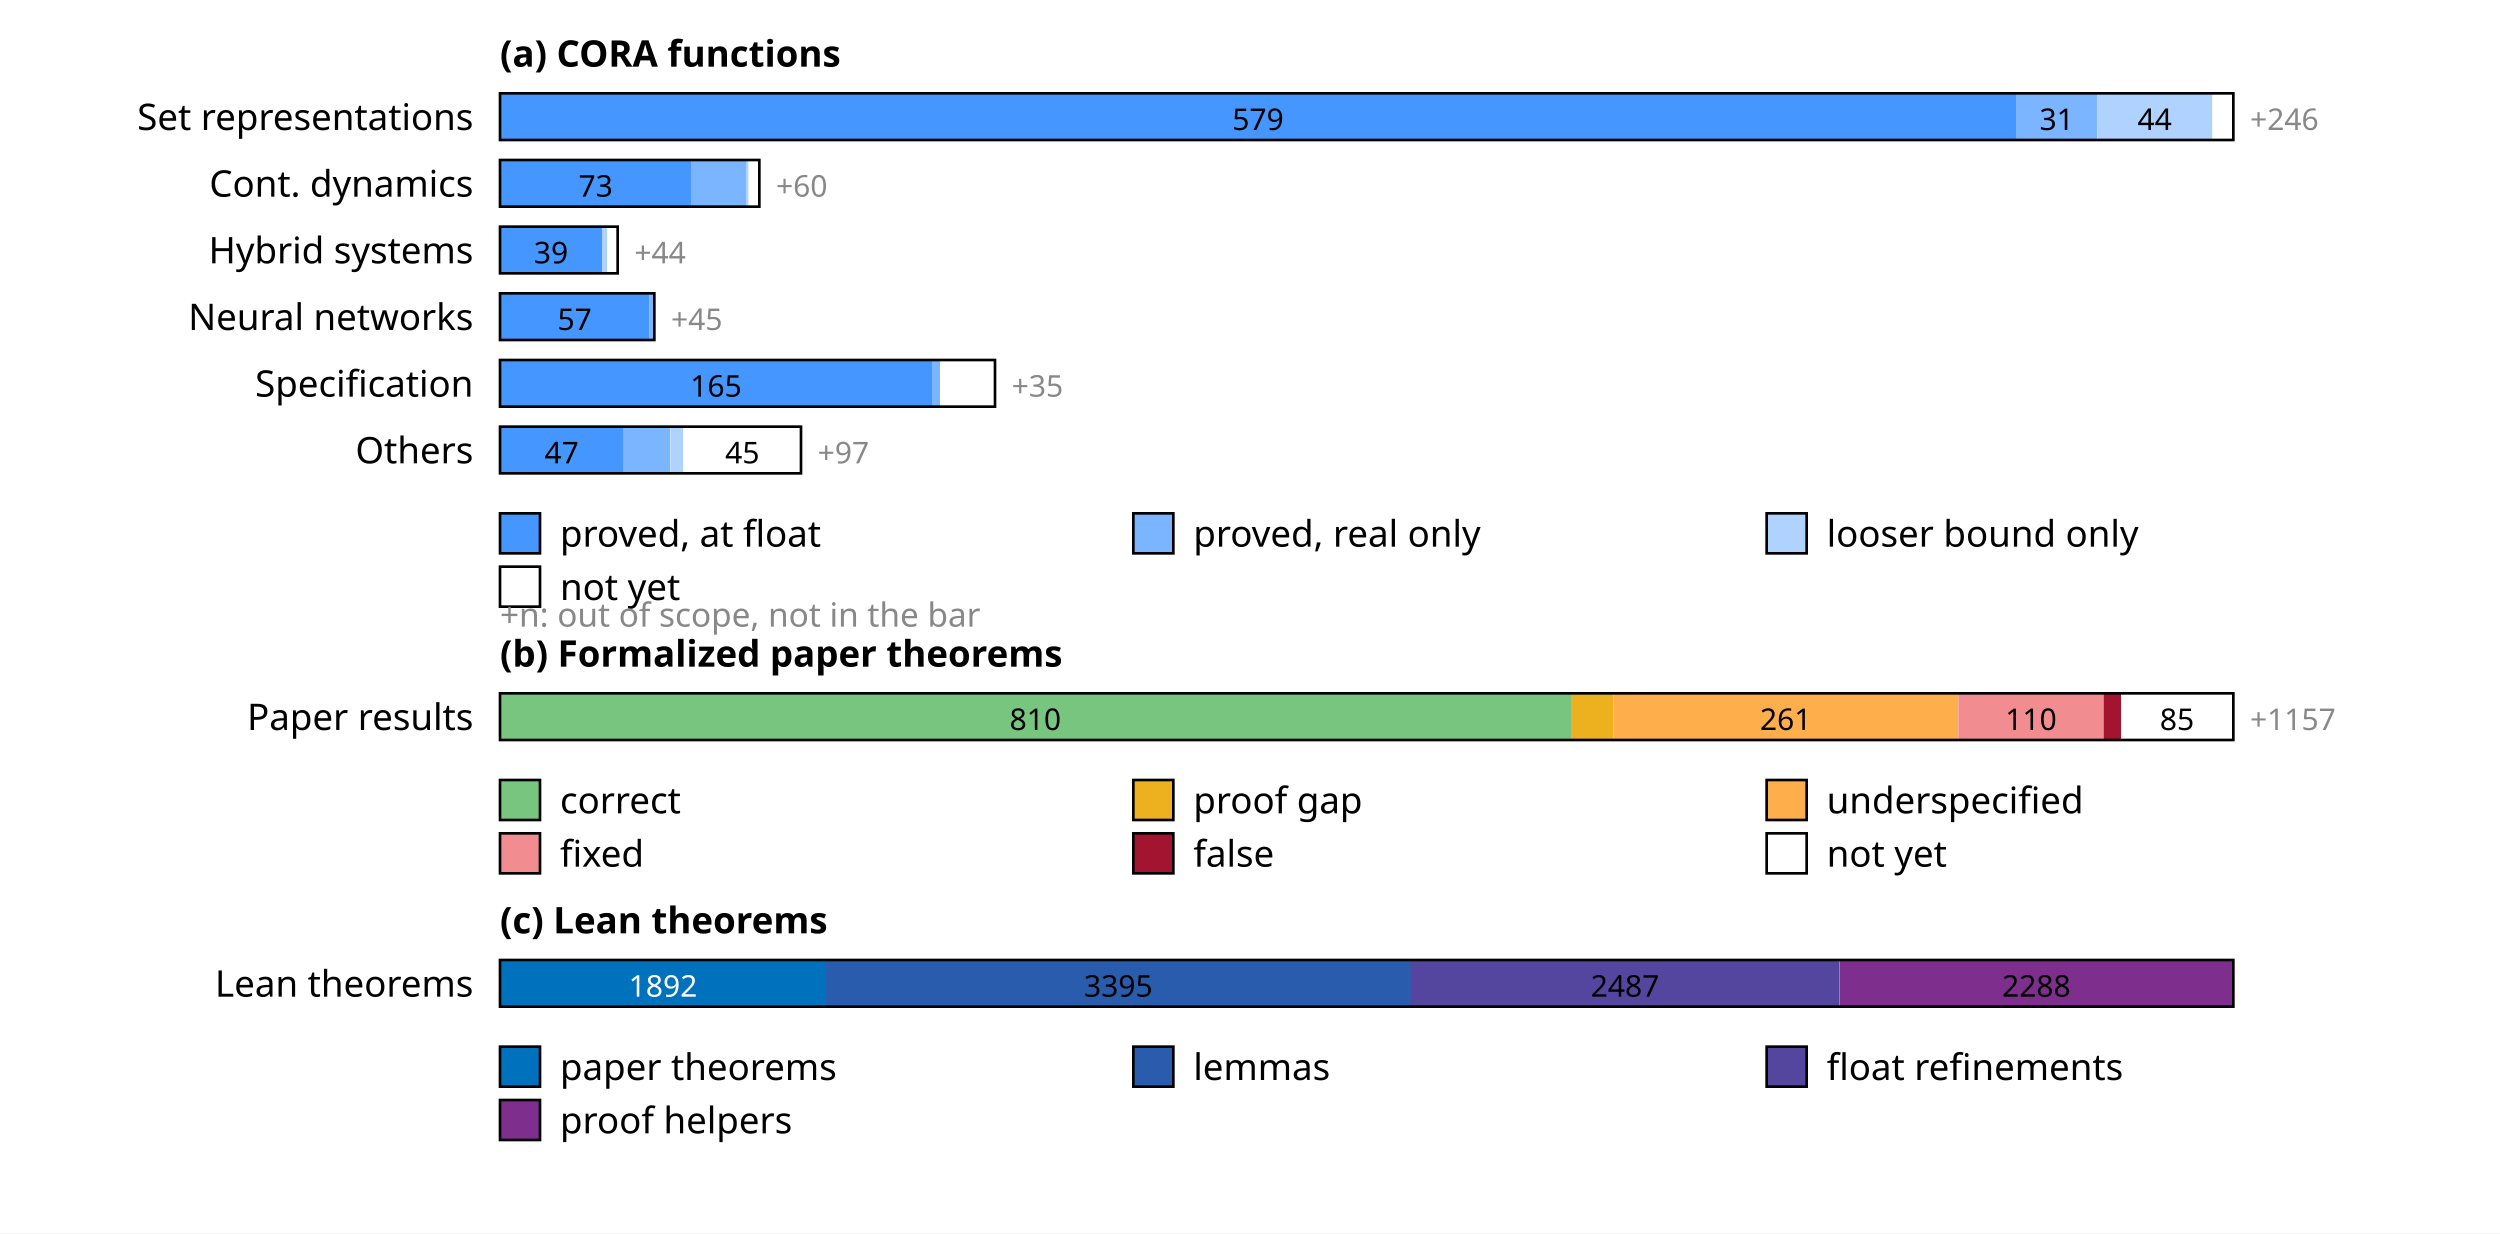
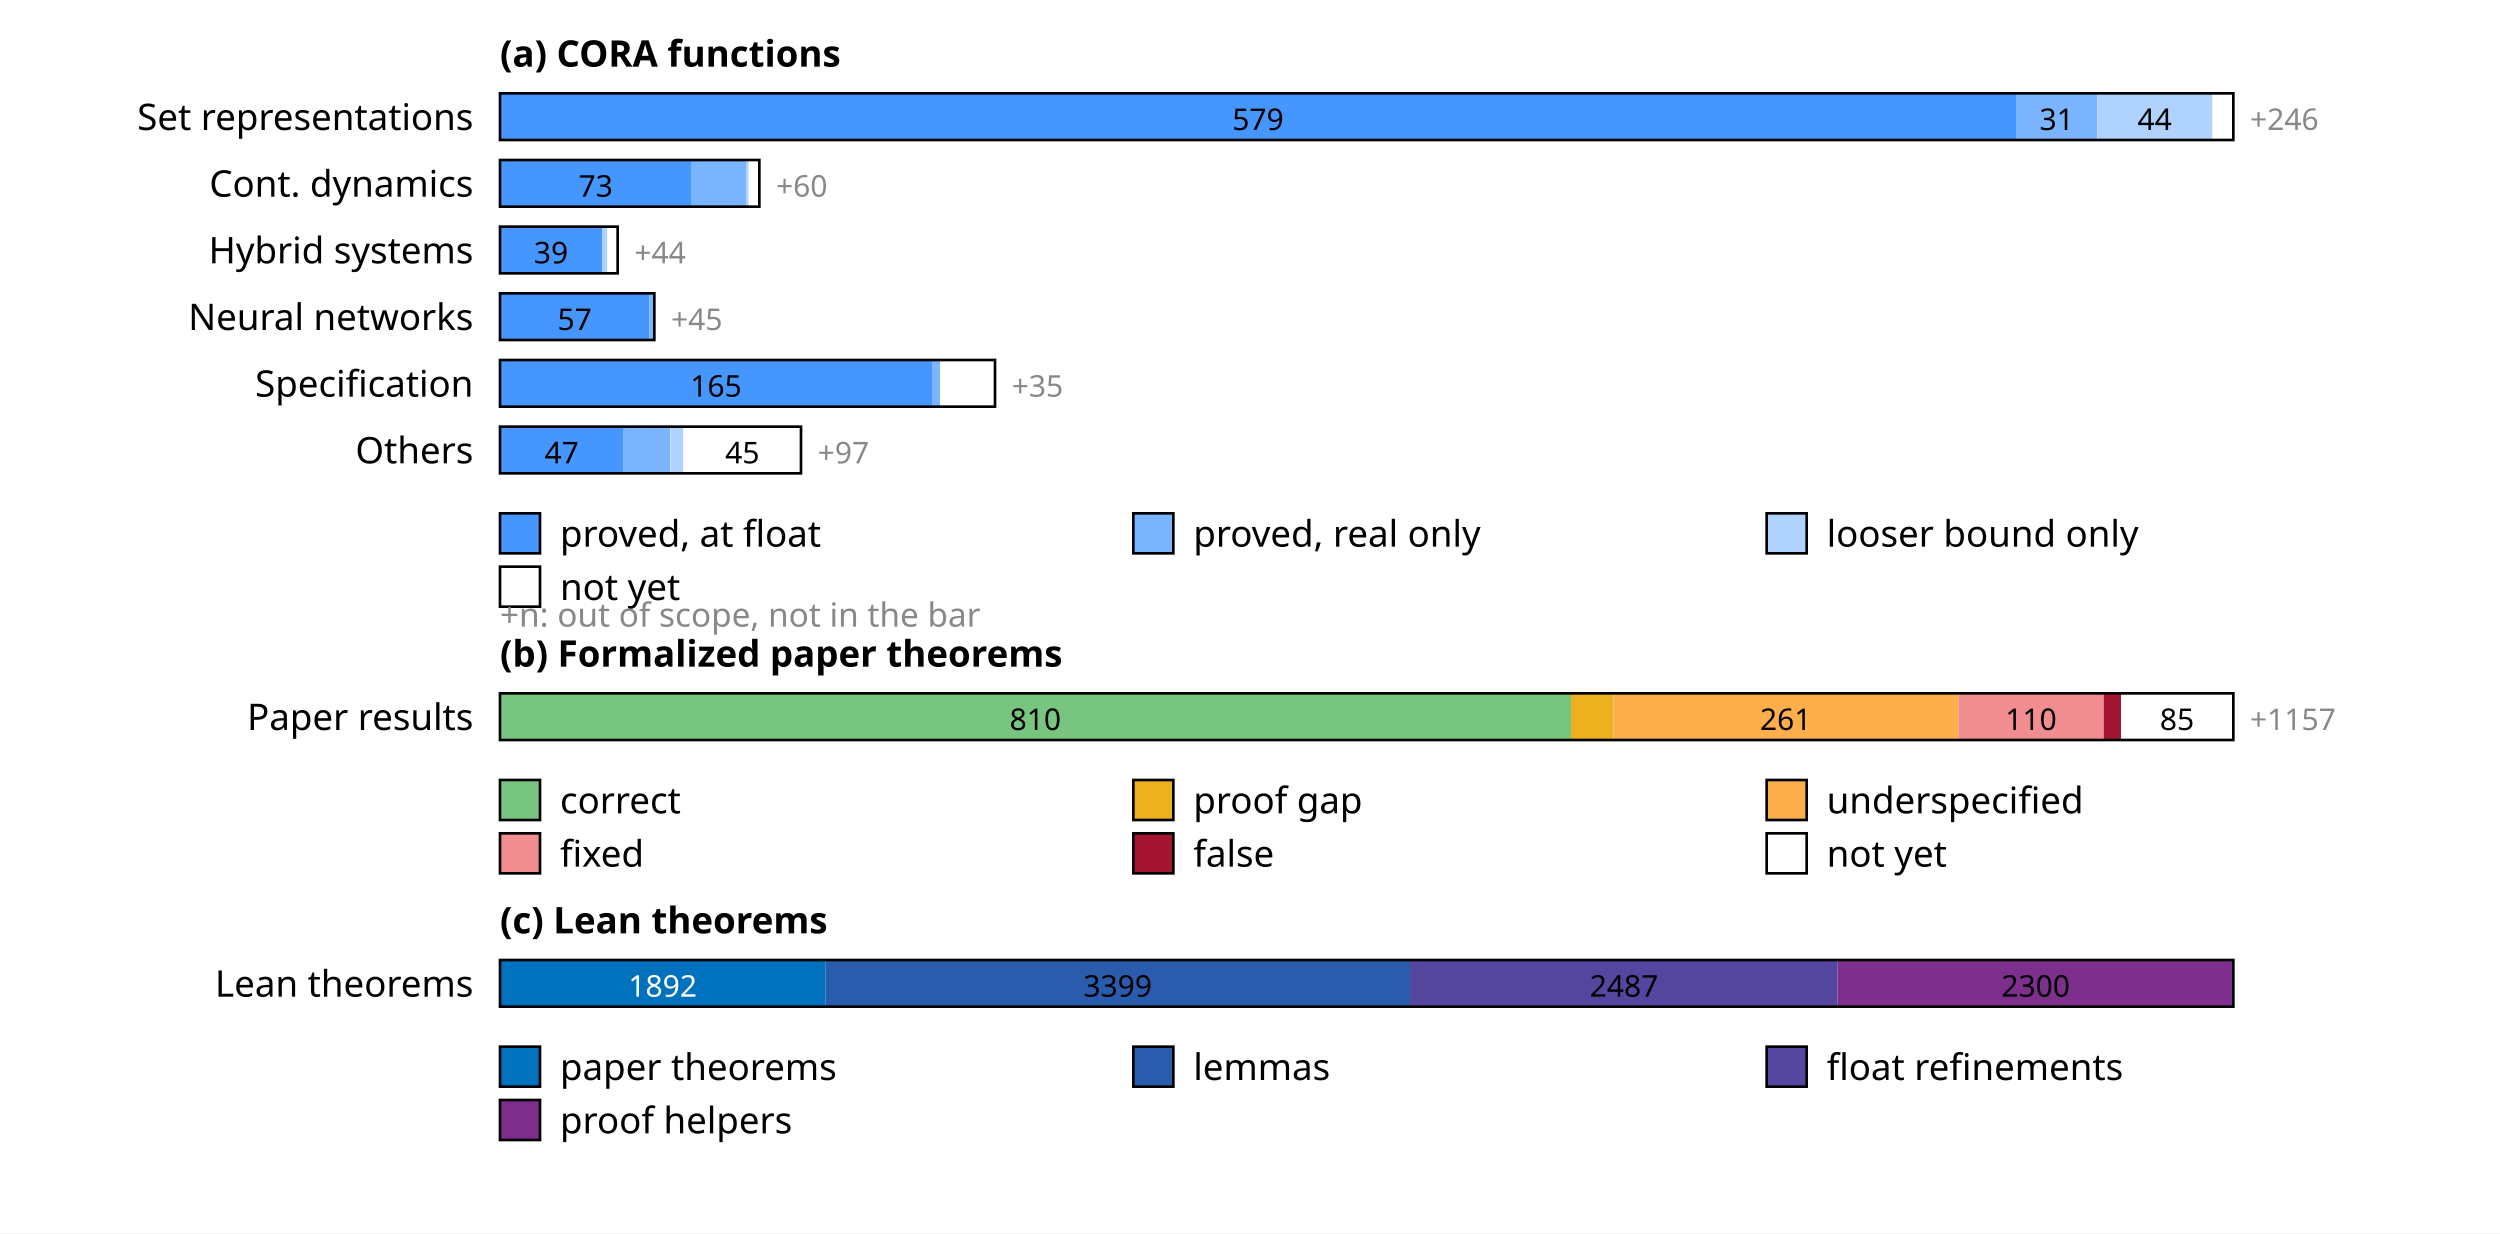
<svg xmlns="http://www.w3.org/2000/svg" width="750" height="370" font-family="sans-serif" font-size="11">
  <rect width="100%" height="100%" fill="white" />
  <text x="150" y="20" font-weight="bold">(a) CORA functions</text>
  <text x="142" y="39" text-anchor="end">Set representations</text>
  <rect x="150.0" y="28" width="454.8" height="14" fill="rgb(69,150,255)" />
  <text x="377.4" y="39" text-anchor="middle" font-size="9" fill="#000">579</text>
  <rect x="604.8" y="28" width="24.4" height="14" fill="rgb(123,180,255)" />
  <text x="617.0" y="39" text-anchor="middle" font-size="9" fill="#000">31</text>
  <rect x="629.2" y="28" width="34.6" height="14" fill="rgb(176,210,255)" />
  <text x="646.4" y="39" text-anchor="middle" font-size="9" fill="#000">44</text>
  <rect x="663.7" y="28" width="6.3" height="14" fill="rgb(255,255,255)" />
  <rect x="150" y="28" width="520.0" height="14" fill="none" stroke="#000" stroke-width="0.8" />
  <text x="675.0" y="39" font-size="9" fill="#888">+246</text>
  <text x="142" y="59" text-anchor="end">Cont. dynamics</text>
  <rect x="150.0" y="48" width="57.3" height="14" fill="rgb(69,150,255)" />
  <text x="178.7" y="59" text-anchor="middle" font-size="9" fill="#000">73</text>
  <rect x="207.3" y="48" width="16.5" height="14" fill="rgb(123,180,255)" />
  <rect x="223.8" y="48" width="0.8" height="14" fill="rgb(176,210,255)" />
  <rect x="224.6" y="48" width="3.1" height="14" fill="rgb(255,255,255)" />
  <rect x="150" y="48" width="77.8" height="14" fill="none" stroke="#000" stroke-width="0.8" />
  <text x="232.8" y="59" font-size="9" fill="#888">+60</text>
  <text x="142" y="79" text-anchor="end">Hybrid systems</text>
  <rect x="150.0" y="68" width="30.6" height="14" fill="rgb(69,150,255)" />
  <text x="165.3" y="79" text-anchor="middle" font-size="9" fill="#000">39</text>
  <rect x="180.6" y="68" width="1.6" height="14" fill="rgb(176,210,255)" />
  <rect x="182.2" y="68" width="3.1" height="14" fill="rgb(255,255,255)" />
  <rect x="150" y="68" width="35.3" height="14" fill="none" stroke="#000" stroke-width="0.8" />
  <text x="190.3" y="79" font-size="9" fill="#888">+44</text>
  <text x="142" y="99" text-anchor="end">Neural networks</text>
  <rect x="150.0" y="88" width="44.8" height="14" fill="rgb(69,150,255)" />
  <text x="172.4" y="99" text-anchor="middle" font-size="9" fill="#000">57</text>
  <rect x="194.8" y="88" width="1.6" height="14" fill="rgb(123,180,255)" />
  <rect x="150" y="88" width="46.3" height="14" fill="none" stroke="#000" stroke-width="0.8" />
  <text x="201.3" y="99" font-size="9" fill="#888">+45</text>
  <text x="142" y="119" text-anchor="end">Specification</text>
  <rect x="150.0" y="108" width="129.6" height="14" fill="rgb(69,150,255)" />
  <text x="214.8" y="119" text-anchor="middle" font-size="9" fill="#000">165</text>
  <rect x="279.6" y="108" width="2.4" height="14" fill="rgb(123,180,255)" />
  <rect x="282.0" y="108" width="16.5" height="14" fill="rgb(255,255,255)" />
  <rect x="150" y="108" width="148.5" height="14" fill="none" stroke="#000" stroke-width="0.8" />
  <text x="303.5" y="119" font-size="9" fill="#888">+35</text>
  <text x="142" y="139" text-anchor="end">Others</text>
  <rect x="150.0" y="128" width="36.9" height="14" fill="rgb(69,150,255)" />
  <text x="168.5" y="139" text-anchor="middle" font-size="9" fill="#000">47</text>
  <rect x="186.9" y="128" width="14.1" height="14" fill="rgb(123,180,255)" />
  <rect x="201.1" y="128" width="3.9" height="14" fill="rgb(176,210,255)" />
  <rect x="205.0" y="128" width="35.3" height="14" fill="rgb(255,255,255)" />
  <text x="222.7" y="139" text-anchor="middle" font-size="9" fill="#000">45</text>
  <rect x="150" y="128" width="90.3" height="14" fill="none" stroke="#000" stroke-width="0.8" />
  <text x="245.3" y="139" font-size="9" fill="#888">+97</text>
  <rect x="150" y="154" width="12" height="12" fill="rgb(69,150,255)" stroke="#000" stroke-width="0.8" />
  <text x="168" y="164">proved, at float</text>
  <rect x="340" y="154" width="12" height="12" fill="rgb(123,180,255)" stroke="#000" stroke-width="0.8" />
  <text x="358" y="164">proved, real only</text>
  <rect x="530" y="154" width="12" height="12" fill="rgb(176,210,255)" stroke="#000" stroke-width="0.8" />
  <text x="548" y="164">looser bound only</text>
  <rect x="150" y="170" width="12" height="12" fill="rgb(255,255,255)" stroke="#000" stroke-width="0.8" />
  <text x="168" y="180">not yet</text>
  <text x="150" y="188" font-size="10" fill="#888">+n: out of scope, not in the bar</text>
  <text x="150" y="200" font-weight="bold">(b) Formalized paper theorems</text>
  <text x="142" y="219" text-anchor="end">Paper results</text>
  <rect x="150.0" y="208" width="321.3" height="14" fill="rgb(120,197,127)" />
  <text x="310.6" y="219" text-anchor="middle" font-size="9" fill="#000">810</text>
  <rect x="471.3" y="208" width="12.7" height="14" fill="rgb(237,177,32)" />
  <rect x="484.0" y="208" width="103.5" height="14" fill="rgb(255,174,76)" />
  <text x="535.7" y="219" text-anchor="middle" font-size="9" fill="#000">261</text>
  <rect x="587.5" y="208" width="43.6" height="14" fill="rgb(241,141,145)" />
  <text x="609.3" y="219" text-anchor="middle" font-size="9" fill="#000">110</text>
  <rect x="631.1" y="208" width="5.2" height="14" fill="rgb(162,20,47)" />
  <rect x="636.3" y="208" width="33.7" height="14" fill="rgb(255,255,255)" />
  <text x="653.1" y="219" text-anchor="middle" font-size="9" fill="#000">85</text>
  <rect x="150" y="208" width="520.0" height="14" fill="none" stroke="#000" stroke-width="0.8" />
  <text x="675.0" y="219" font-size="9" fill="#888">+1157</text>
  <rect x="150" y="234" width="12" height="12" fill="rgb(120,197,127)" stroke="#000" stroke-width="0.8" />
  <text x="168" y="244">correct</text>
  <rect x="340" y="234" width="12" height="12" fill="rgb(237,177,32)" stroke="#000" stroke-width="0.8" />
  <text x="358" y="244">proof gap</text>
  <rect x="530" y="234" width="12" height="12" fill="rgb(255,174,76)" stroke="#000" stroke-width="0.8" />
  <text x="548" y="244">underspecified</text>
  <rect x="150" y="250" width="12" height="12" fill="rgb(241,141,145)" stroke="#000" stroke-width="0.8" />
  <text x="168" y="260">fixed</text>
  <rect x="340" y="250" width="12" height="12" fill="rgb(162,20,47)" stroke="#000" stroke-width="0.8" />
  <text x="358" y="260">false</text>
  <rect x="530" y="250" width="12" height="12" fill="rgb(255,255,255)" stroke="#000" stroke-width="0.8" />
  <text x="548" y="260">not yet</text>
  <text x="150" y="280" font-weight="bold">(c) Lean theorems</text>
  <text x="142" y="299" text-anchor="end">Lean theorems</text>
-   <rect x="150.0" y="288" width="97.8" height="14" fill="rgb(0,114,189)" />
-   <text x="198.9" y="299" text-anchor="middle" font-size="9" fill="#fff">1892</text>
-   <rect x="247.8" y="288" width="175.5" height="14" fill="rgb(42,92,173)" />
-   <text x="335.5" y="299" text-anchor="middle" font-size="9" fill="#000">3395</text>
-   <rect x="423.2" y="288" width="128.5" height="14" fill="rgb(84,69,158)" />
-   <text x="487.5" y="299" text-anchor="middle" font-size="9" fill="#000">2487</text>
-   <rect x="551.8" y="288" width="118.2" height="14" fill="rgb(126,47,142)" />
-   <text x="610.9" y="299" text-anchor="middle" font-size="9" fill="#000">2288</text>
+   <rect x="150.0" y="288" width="97.6" height="14" fill="rgb(0,114,189)" />
+   <text x="198.8" y="299" text-anchor="middle" font-size="9" fill="#fff">1892</text>
+   <rect x="247.6" y="288" width="175.4" height="14" fill="rgb(42,92,173)" />
+   <text x="335.3" y="299" text-anchor="middle" font-size="9" fill="#000">3399</text>
+   <rect x="423.0" y="288" width="128.3" height="14" fill="rgb(84,69,158)" />
+   <text x="487.2" y="299" text-anchor="middle" font-size="9" fill="#000">2487</text>
+   <rect x="551.3" y="288" width="118.7" height="14" fill="rgb(126,47,142)" />
+   <text x="610.7" y="299" text-anchor="middle" font-size="9" fill="#000">2300</text>
  <rect x="150" y="288" width="520.0" height="14" fill="none" stroke="#000" stroke-width="0.8" />
  <rect x="150" y="314" width="12" height="12" fill="rgb(0,114,189)" stroke="#000" stroke-width="0.8" />
  <text x="168" y="324">paper theorems</text>
  <rect x="340" y="314" width="12" height="12" fill="rgb(42,92,173)" stroke="#000" stroke-width="0.8" />
  <text x="358" y="324">lemmas</text>
  <rect x="530" y="314" width="12" height="12" fill="rgb(84,69,158)" stroke="#000" stroke-width="0.8" />
  <text x="548" y="324">float refinements</text>
  <rect x="150" y="330" width="12" height="12" fill="rgb(126,47,142)" stroke="#000" stroke-width="0.8" />
  <text x="168" y="340">proof helpers</text>
</svg>
